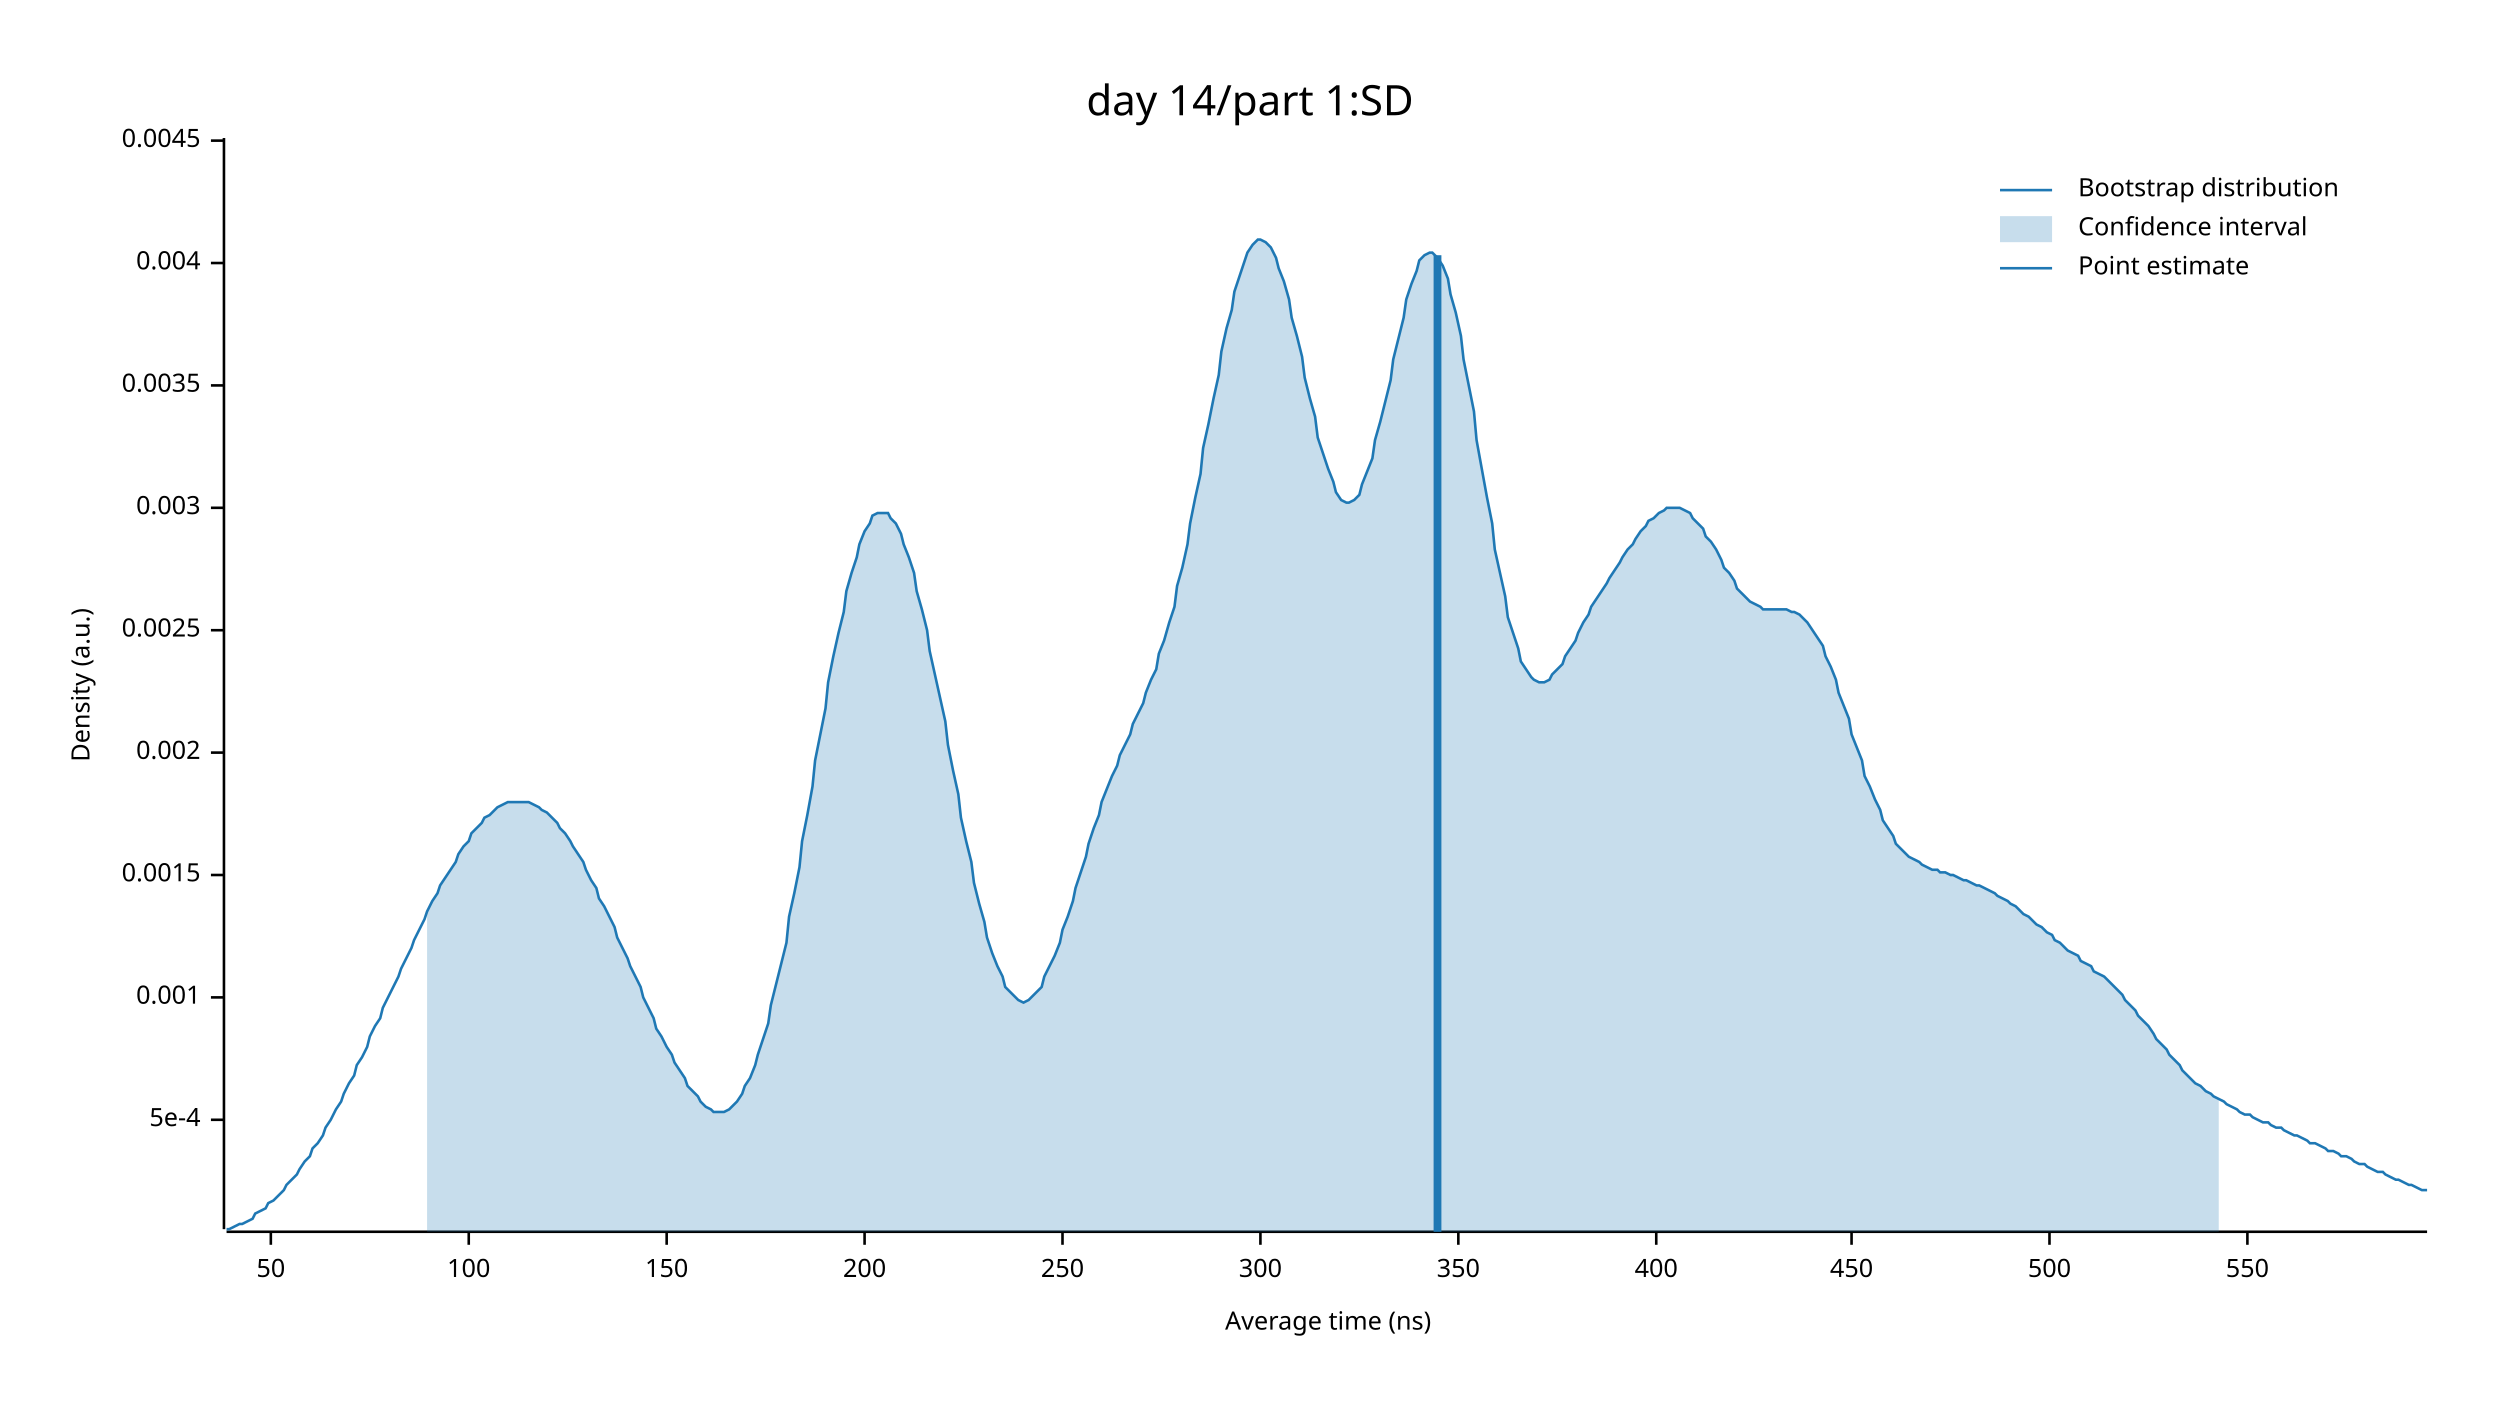
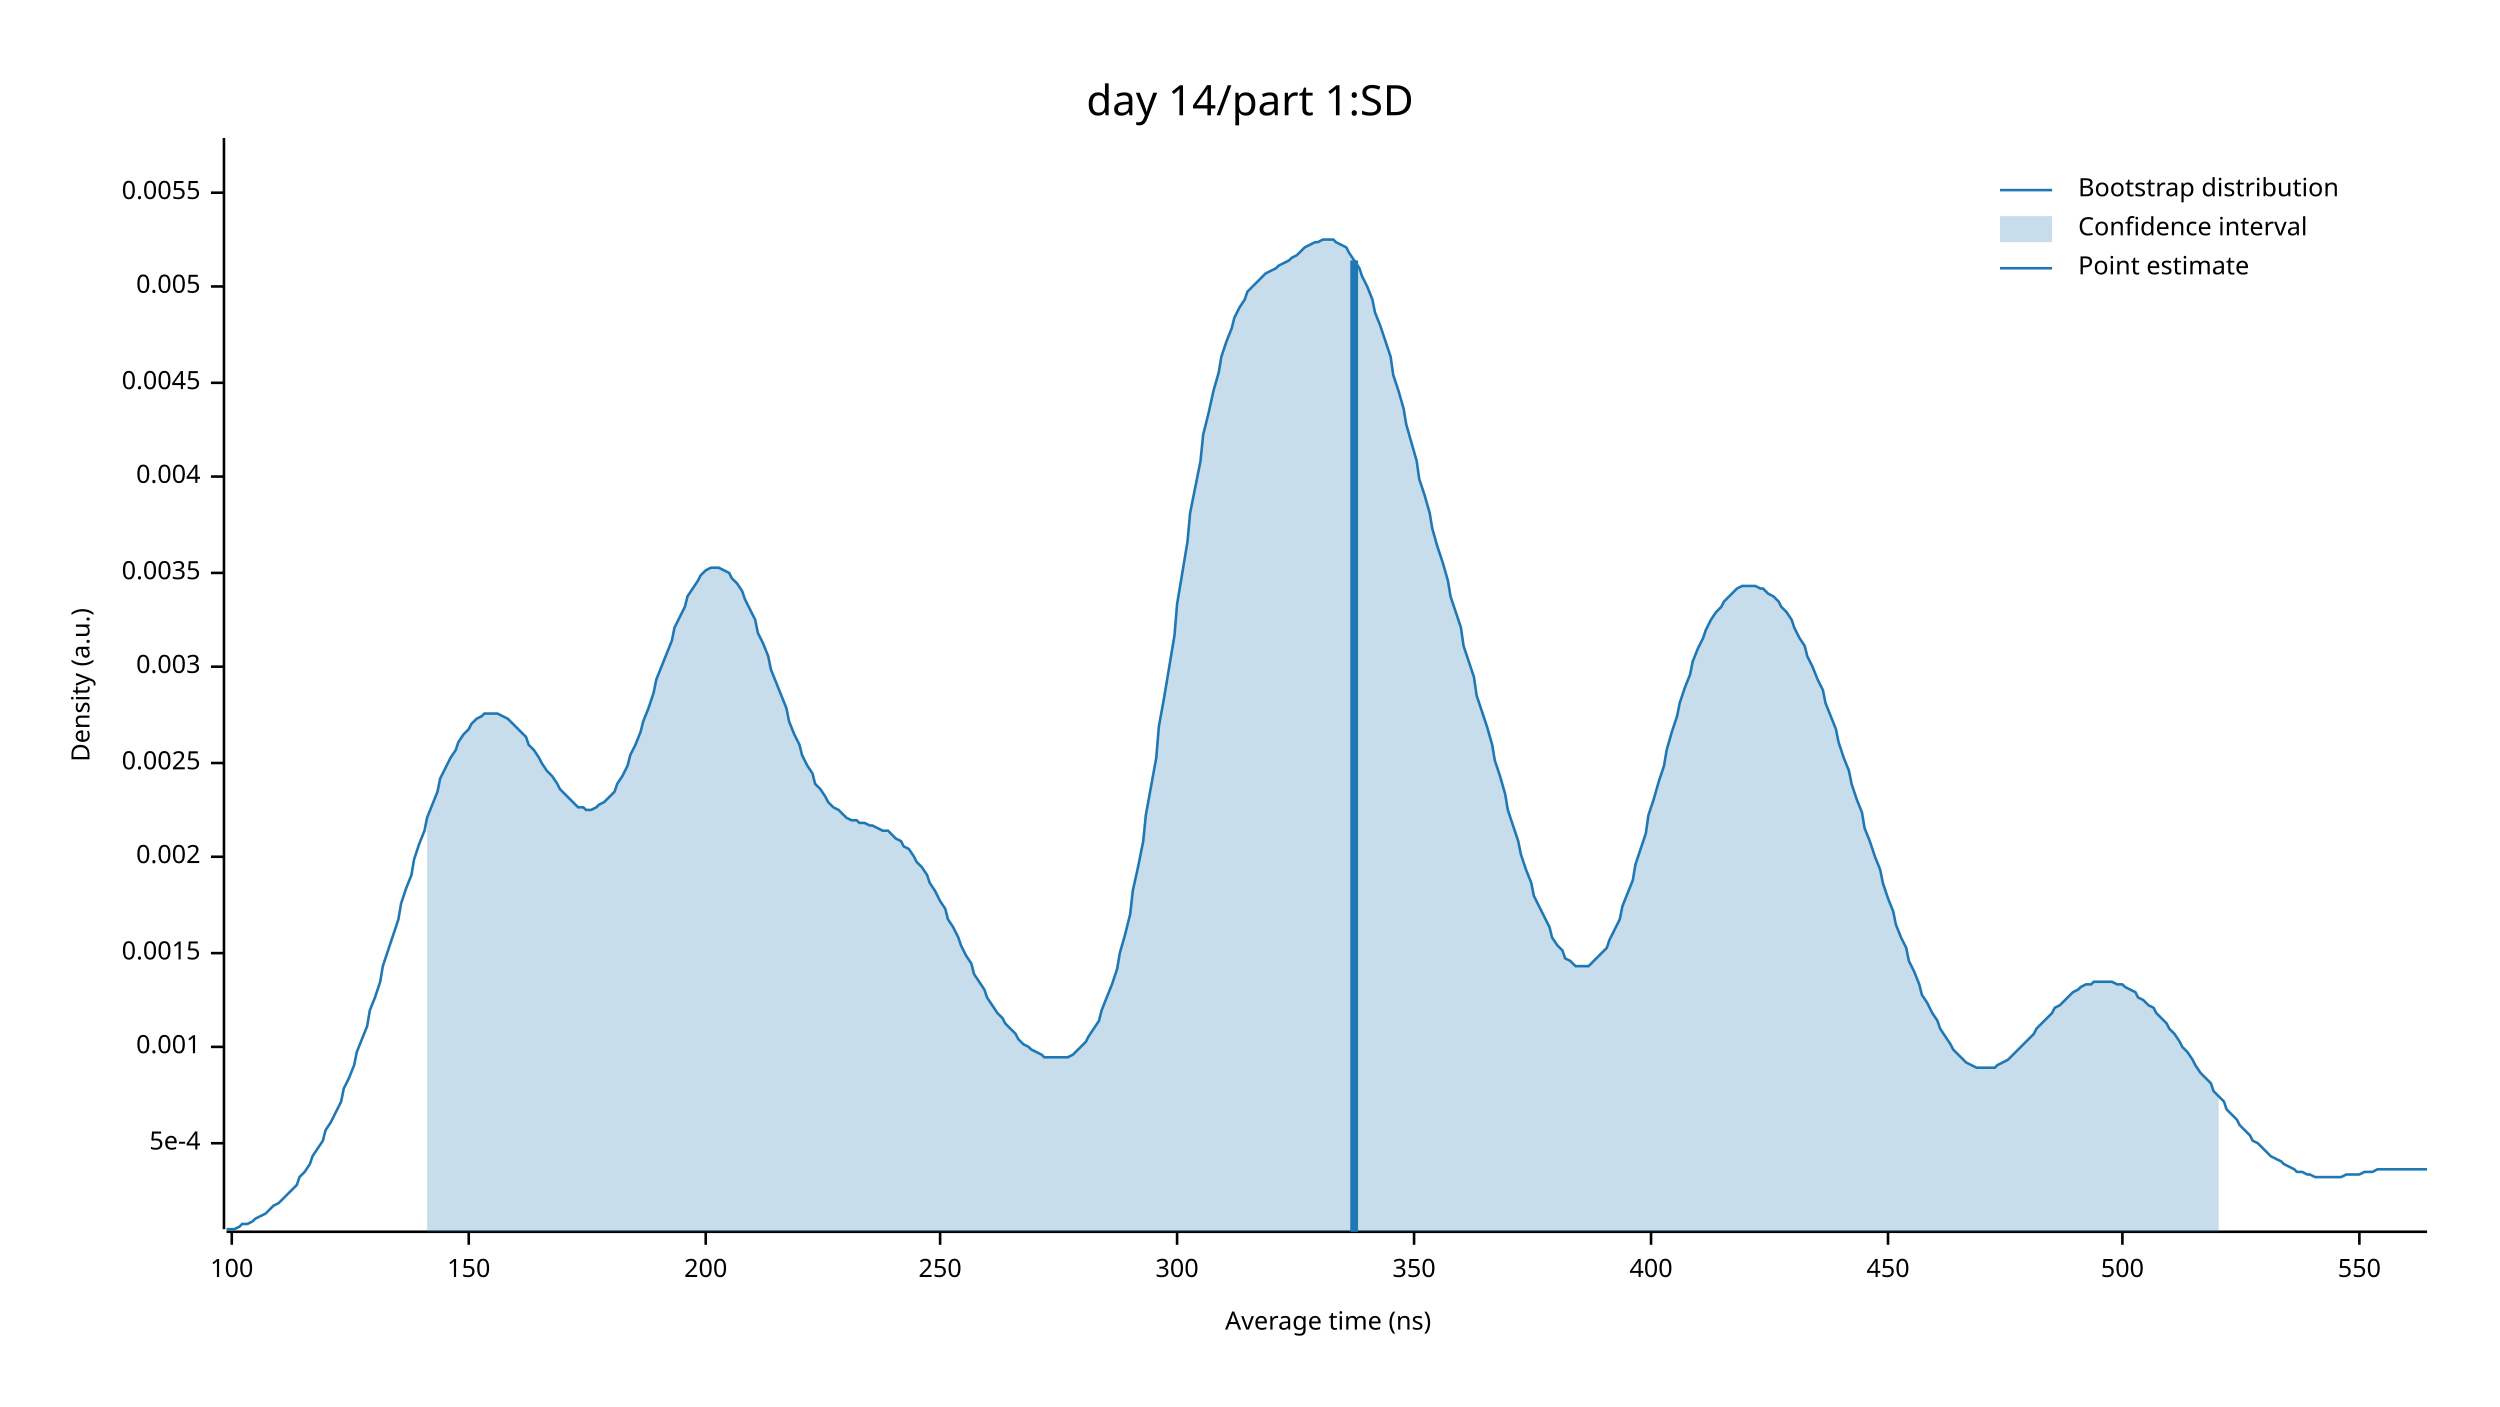
<svg xmlns="http://www.w3.org/2000/svg" width="960" height="540" viewBox="0 0 960 540">
  <text x="480" y="32" dy="0.76em" text-anchor="middle" font-family="sans-serif" font-size="16.129" opacity="1" fill="#000000">
day 14/part 1:SD
</text>
  <text x="27" y="263" dy="0.76em" text-anchor="middle" font-family="sans-serif" font-size="9.677" opacity="1" fill="#000000" transform="rotate(270, 27, 263)">
Density (a.u.)
</text>
  <text x="510" y="513" dy="-0.5ex" text-anchor="middle" font-family="sans-serif" font-size="9.677" opacity="1" fill="#000000">
Average time (ns)
</text>
  <polyline fill="none" opacity="1" stroke="#000000" stroke-width="1" points="86,53 86,472 " />
-   <text x="77" y="430" dy="0.5ex" text-anchor="end" font-family="sans-serif" font-size="9.677" opacity="1" fill="#000000">
+   <text x="77" y="439" dy="0.5ex" text-anchor="end" font-family="sans-serif" font-size="9.677" opacity="1" fill="#000000">
5e-4
</text>
-   <polyline fill="none" opacity="1" stroke="#000000" stroke-width="1" points="81,430 86,430 " />
-   <text x="77" y="383" dy="0.5ex" text-anchor="end" font-family="sans-serif" font-size="9.677" opacity="1" fill="#000000">
+   <polyline fill="none" opacity="1" stroke="#000000" stroke-width="1" points="81,439 86,439 " />
+   <text x="77" y="402" dy="0.5ex" text-anchor="end" font-family="sans-serif" font-size="9.677" opacity="1" fill="#000000">
0.001
</text>
-   <polyline fill="none" opacity="1" stroke="#000000" stroke-width="1" points="81,383 86,383 " />
-   <text x="77" y="336" dy="0.5ex" text-anchor="end" font-family="sans-serif" font-size="9.677" opacity="1" fill="#000000">
+   <polyline fill="none" opacity="1" stroke="#000000" stroke-width="1" points="81,402 86,402 " />
+   <text x="77" y="366" dy="0.5ex" text-anchor="end" font-family="sans-serif" font-size="9.677" opacity="1" fill="#000000">
0.0015
</text>
-   <polyline fill="none" opacity="1" stroke="#000000" stroke-width="1" points="81,336 86,336 " />
-   <text x="77" y="289" dy="0.5ex" text-anchor="end" font-family="sans-serif" font-size="9.677" opacity="1" fill="#000000">
+   <polyline fill="none" opacity="1" stroke="#000000" stroke-width="1" points="81,366 86,366 " />
+   <text x="77" y="329" dy="0.5ex" text-anchor="end" font-family="sans-serif" font-size="9.677" opacity="1" fill="#000000">
0.002
</text>
-   <polyline fill="none" opacity="1" stroke="#000000" stroke-width="1" points="81,289 86,289 " />
-   <text x="77" y="242" dy="0.5ex" text-anchor="end" font-family="sans-serif" font-size="9.677" opacity="1" fill="#000000">
+   <polyline fill="none" opacity="1" stroke="#000000" stroke-width="1" points="81,329 86,329 " />
+   <text x="77" y="293" dy="0.5ex" text-anchor="end" font-family="sans-serif" font-size="9.677" opacity="1" fill="#000000">
0.0025
</text>
-   <polyline fill="none" opacity="1" stroke="#000000" stroke-width="1" points="81,242 86,242 " />
-   <text x="77" y="195" dy="0.5ex" text-anchor="end" font-family="sans-serif" font-size="9.677" opacity="1" fill="#000000">
+   <polyline fill="none" opacity="1" stroke="#000000" stroke-width="1" points="81,293 86,293 " />
+   <text x="77" y="256" dy="0.5ex" text-anchor="end" font-family="sans-serif" font-size="9.677" opacity="1" fill="#000000">
0.003
</text>
-   <polyline fill="none" opacity="1" stroke="#000000" stroke-width="1" points="81,195 86,195 " />
-   <text x="77" y="148" dy="0.5ex" text-anchor="end" font-family="sans-serif" font-size="9.677" opacity="1" fill="#000000">
+   <polyline fill="none" opacity="1" stroke="#000000" stroke-width="1" points="81,256 86,256 " />
+   <text x="77" y="220" dy="0.5ex" text-anchor="end" font-family="sans-serif" font-size="9.677" opacity="1" fill="#000000">
0.0035
</text>
-   <polyline fill="none" opacity="1" stroke="#000000" stroke-width="1" points="81,148 86,148 " />
-   <text x="77" y="101" dy="0.5ex" text-anchor="end" font-family="sans-serif" font-size="9.677" opacity="1" fill="#000000">
+   <polyline fill="none" opacity="1" stroke="#000000" stroke-width="1" points="81,220 86,220 " />
+   <text x="77" y="183" dy="0.5ex" text-anchor="end" font-family="sans-serif" font-size="9.677" opacity="1" fill="#000000">
0.004
</text>
-   <polyline fill="none" opacity="1" stroke="#000000" stroke-width="1" points="81,101 86,101 " />
-   <text x="77" y="54" dy="0.5ex" text-anchor="end" font-family="sans-serif" font-size="9.677" opacity="1" fill="#000000">
+   <polyline fill="none" opacity="1" stroke="#000000" stroke-width="1" points="81,183 86,183 " />
+   <text x="77" y="147" dy="0.5ex" text-anchor="end" font-family="sans-serif" font-size="9.677" opacity="1" fill="#000000">
0.0045
</text>
-   <polyline fill="none" opacity="1" stroke="#000000" stroke-width="1" points="81,54 86,54 " />
+   <polyline fill="none" opacity="1" stroke="#000000" stroke-width="1" points="81,147 86,147 " />
+   <text x="77" y="110" dy="0.5ex" text-anchor="end" font-family="sans-serif" font-size="9.677" opacity="1" fill="#000000">
+ 0.005
+ </text>
+   <polyline fill="none" opacity="1" stroke="#000000" stroke-width="1" points="81,110 86,110 " />
+   <text x="77" y="74" dy="0.5ex" text-anchor="end" font-family="sans-serif" font-size="9.677" opacity="1" fill="#000000">
+ 0.0055
+ </text>
+   <polyline fill="none" opacity="1" stroke="#000000" stroke-width="1" points="81,74 86,74 " />
  <polyline fill="none" opacity="1" stroke="#000000" stroke-width="1" points="87,473 932,473 " />
-   <text x="104" y="483" dy="0.76em" text-anchor="middle" font-family="sans-serif" font-size="9.677" opacity="1" fill="#000000">
- 50
- </text>
-   <polyline fill="none" opacity="1" stroke="#000000" stroke-width="1" points="104,473 104,478 " />
-   <text x="180" y="483" dy="0.76em" text-anchor="middle" font-family="sans-serif" font-size="9.677" opacity="1" fill="#000000">
+   <text x="89" y="483" dy="0.76em" text-anchor="middle" font-family="sans-serif" font-size="9.677" opacity="1" fill="#000000">
100
</text>
-   <polyline fill="none" opacity="1" stroke="#000000" stroke-width="1" points="180,473 180,478 " />
-   <text x="256" y="483" dy="0.76em" text-anchor="middle" font-family="sans-serif" font-size="9.677" opacity="1" fill="#000000">
+   <polyline fill="none" opacity="1" stroke="#000000" stroke-width="1" points="89,473 89,478 " />
+   <text x="180" y="483" dy="0.76em" text-anchor="middle" font-family="sans-serif" font-size="9.677" opacity="1" fill="#000000">
150
</text>
-   <polyline fill="none" opacity="1" stroke="#000000" stroke-width="1" points="256,473 256,478 " />
-   <text x="332" y="483" dy="0.76em" text-anchor="middle" font-family="sans-serif" font-size="9.677" opacity="1" fill="#000000">
+   <polyline fill="none" opacity="1" stroke="#000000" stroke-width="1" points="180,473 180,478 " />
+   <text x="271" y="483" dy="0.76em" text-anchor="middle" font-family="sans-serif" font-size="9.677" opacity="1" fill="#000000">
200
</text>
-   <polyline fill="none" opacity="1" stroke="#000000" stroke-width="1" points="332,473 332,478 " />
-   <text x="408" y="483" dy="0.76em" text-anchor="middle" font-family="sans-serif" font-size="9.677" opacity="1" fill="#000000">
+   <polyline fill="none" opacity="1" stroke="#000000" stroke-width="1" points="271,473 271,478 " />
+   <text x="361" y="483" dy="0.76em" text-anchor="middle" font-family="sans-serif" font-size="9.677" opacity="1" fill="#000000">
250
</text>
-   <polyline fill="none" opacity="1" stroke="#000000" stroke-width="1" points="408,473 408,478 " />
-   <text x="484" y="483" dy="0.76em" text-anchor="middle" font-family="sans-serif" font-size="9.677" opacity="1" fill="#000000">
+   <polyline fill="none" opacity="1" stroke="#000000" stroke-width="1" points="361,473 361,478 " />
+   <text x="452" y="483" dy="0.76em" text-anchor="middle" font-family="sans-serif" font-size="9.677" opacity="1" fill="#000000">
300
</text>
-   <polyline fill="none" opacity="1" stroke="#000000" stroke-width="1" points="484,473 484,478 " />
-   <text x="560" y="483" dy="0.76em" text-anchor="middle" font-family="sans-serif" font-size="9.677" opacity="1" fill="#000000">
+   <polyline fill="none" opacity="1" stroke="#000000" stroke-width="1" points="452,473 452,478 " />
+   <text x="543" y="483" dy="0.76em" text-anchor="middle" font-family="sans-serif" font-size="9.677" opacity="1" fill="#000000">
350
</text>
-   <polyline fill="none" opacity="1" stroke="#000000" stroke-width="1" points="560,473 560,478 " />
-   <text x="636" y="483" dy="0.76em" text-anchor="middle" font-family="sans-serif" font-size="9.677" opacity="1" fill="#000000">
+   <polyline fill="none" opacity="1" stroke="#000000" stroke-width="1" points="543,473 543,478 " />
+   <text x="634" y="483" dy="0.76em" text-anchor="middle" font-family="sans-serif" font-size="9.677" opacity="1" fill="#000000">
400
</text>
-   <polyline fill="none" opacity="1" stroke="#000000" stroke-width="1" points="636,473 636,478 " />
-   <text x="711" y="483" dy="0.76em" text-anchor="middle" font-family="sans-serif" font-size="9.677" opacity="1" fill="#000000">
+   <polyline fill="none" opacity="1" stroke="#000000" stroke-width="1" points="634,473 634,478 " />
+   <text x="725" y="483" dy="0.76em" text-anchor="middle" font-family="sans-serif" font-size="9.677" opacity="1" fill="#000000">
450
</text>
-   <polyline fill="none" opacity="1" stroke="#000000" stroke-width="1" points="711,473 711,478 " />
-   <text x="787" y="483" dy="0.76em" text-anchor="middle" font-family="sans-serif" font-size="9.677" opacity="1" fill="#000000">
+   <polyline fill="none" opacity="1" stroke="#000000" stroke-width="1" points="725,473 725,478 " />
+   <text x="815" y="483" dy="0.76em" text-anchor="middle" font-family="sans-serif" font-size="9.677" opacity="1" fill="#000000">
500
</text>
-   <polyline fill="none" opacity="1" stroke="#000000" stroke-width="1" points="787,473 787,478 " />
-   <text x="863" y="483" dy="0.76em" text-anchor="middle" font-family="sans-serif" font-size="9.677" opacity="1" fill="#000000">
+   <polyline fill="none" opacity="1" stroke="#000000" stroke-width="1" points="815,473 815,478 " />
+   <text x="906" y="483" dy="0.76em" text-anchor="middle" font-family="sans-serif" font-size="9.677" opacity="1" fill="#000000">
550
</text>
-   <polyline fill="none" opacity="1" stroke="#000000" stroke-width="1" points="863,473 863,478 " />
-   <polyline fill="none" opacity="1" stroke="#1F78B4" stroke-width="1" points="87,472 88,472 90,471 92,470 93,470 95,469 97,468 98,466 100,465 102,464 103,462 105,461 107,459 109,457 110,455 112,453 114,451 115,449 117,446 119,444 120,441 122,439 124,436 125,433 127,430 129,426 131,423 132,420 134,416 136,413 137,409 139,406 141,402 142,398 144,394 146,391 147,387 149,383 151,379 153,375 154,372 156,368 158,364 159,361 161,357 163,353 164,350 166,346 168,343 169,340 171,337 173,334 175,331 176,328 178,325 180,323 181,320 183,318 185,316 186,314 188,313 190,311 191,310 193,309 195,308 197,308 198,308 200,308 202,308 203,308 205,309 207,310 208,311 210,312 212,314 214,316 215,318 217,320 219,323 220,325 222,328 224,331 225,334 227,338 229,341 230,345 232,348 234,352 236,356 237,360 239,364 241,368 242,371 244,375 246,379 247,383 249,387 251,391 252,395 254,398 256,402 258,405 259,408 261,411 263,414 264,417 266,419 268,421 269,423 271,425 273,426 274,427 276,427 278,427 280,426 281,425 283,423 285,420 286,417 288,414 290,409 291,405 293,399 295,393 296,386 298,378 300,370 302,362 303,352 305,343 307,333 308,323 310,313 312,302 313,292 315,282 317,272 318,262 320,252 322,243 324,235 325,227 327,220 329,214 330,209 332,204 334,201 335,198 337,197 339,197 341,197 342,199 344,201 346,205 347,209 349,214 351,220 352,227 354,234 356,242 357,250 359,259 361,268 363,277 364,286 366,296 368,305 369,314 371,323 373,331 374,339 376,347 378,354 379,360 381,366 383,371 385,375 386,379 388,381 390,383 391,384 393,385 395,384 396,383 398,381 400,379 401,375 403,371 405,367 407,362 408,357 410,352 412,346 413,341 415,335 417,329 418,324 420,318 422,313 423,308 425,303 427,298 429,294 430,290 432,286 434,282 435,278 437,274 439,270 440,266 442,261 444,257 445,251 447,246 449,239 451,233 452,225 454,218 456,209 457,201 459,191 461,182 462,172 464,163 466,153 468,144 469,135 471,126 473,119 474,112 476,106 478,100 479,97 481,94 483,92 484,92 486,93 488,95 490,99 491,103 493,108 495,115 496,122 498,129 500,137 501,145 503,153 505,160 506,168 508,174 510,180 512,185 513,189 515,192 517,193 518,193 520,192 522,190 523,186 525,181 527,176 528,169 530,162 532,154 534,146 535,138 537,130 539,122 540,115 542,109 544,104 545,100 547,98 549,97 550,97 552,99 554,102 556,107 557,113 559,120 561,129 562,138 564,148 566,158 567,169 569,180 571,191 573,201 574,211 576,220 578,229 579,237 581,243 583,249 584,254 586,257 588,260 589,261 591,262 593,262 595,261 596,259 598,257 600,255 601,252 603,249 605,246 606,243 608,239 610,236 611,233 613,230 615,227 617,224 618,222 620,219 622,216 623,214 625,211 627,209 628,207 630,204 632,202 633,200 635,199 637,197 639,196 640,195 642,195 644,195 645,195 647,196 649,197 650,199 652,201 654,203 655,206 657,208 659,211 661,215 662,218 664,220 666,223 667,226 669,228 671,230 672,231 674,232 676,233 677,234 679,234 681,234 683,234 684,234 686,234 688,235 689,235 691,236 693,238 694,239 696,242 698,245 700,248 701,252 703,256 705,261 706,266 708,271 710,276 711,282 713,287 715,292 716,298 718,302 720,307 722,311 723,315 725,318 727,321 728,324 730,326 732,328 733,329 735,330 737,331 738,332 740,333 742,334 744,334 745,335 747,335 749,336 750,336 752,337 754,338 755,338 757,339 759,340 760,340 762,341 764,342 766,343 767,344 769,345 771,346 772,347 774,348 776,350 777,351 779,352 781,354 782,355 784,356 786,358 788,359 789,361 791,362 793,364 794,365 796,366 798,367 799,369 801,370 803,371 804,373 806,374 808,375 810,377 811,378 813,380 815,382 816,384 818,386 820,388 821,390 823,392 825,394 827,397 828,399 830,401 832,403 833,405 835,407 837,409 838,411 840,413 842,415 843,416 845,417 847,419 849,420 850,421 852,422 854,423 855,424 857,425 859,426 860,427 862,428 864,428 865,429 867,430 869,431 871,431 872,432 874,433 876,433 877,434 879,435 881,436 882,436 884,437 886,438 887,439 889,439 891,440 893,441 894,442 896,442 898,443 899,444 901,444 903,445 904,446 906,447 908,447 909,448 911,449 913,450 915,450 916,451 918,452 920,453 921,453 923,454 925,455 926,455 928,456 930,457 932,457 " />
-   <polygon opacity="0.25" fill="#1F78B4" points="164,350 166,346 168,343 169,340 171,337 173,334 175,331 176,328 178,325 180,323 181,320 183,318 185,316 186,314 188,313 190,311 191,310 193,309 195,308 197,308 198,308 200,308 202,308 203,308 205,309 207,310 208,311 210,312 212,314 214,316 215,318 217,320 219,323 220,325 222,328 224,331 225,334 227,338 229,341 230,345 232,348 234,352 236,356 237,360 239,364 241,368 242,371 244,375 246,379 247,383 249,387 251,391 252,395 254,398 256,402 258,405 259,408 261,411 263,414 264,417 266,419 268,421 269,423 271,425 273,426 274,427 276,427 278,427 280,426 281,425 283,423 285,420 286,417 288,414 290,409 291,405 293,399 295,393 296,386 298,378 300,370 302,362 303,352 305,343 307,333 308,323 310,313 312,302 313,292 315,282 317,272 318,262 320,252 322,243 324,235 325,227 327,220 329,214 330,209 332,204 334,201 335,198 337,197 339,197 341,197 342,199 344,201 346,205 347,209 349,214 351,220 352,227 354,234 356,242 357,250 359,259 361,268 363,277 364,286 366,296 368,305 369,314 371,323 373,331 374,339 376,347 378,354 379,360 381,366 383,371 385,375 386,379 388,381 390,383 391,384 393,385 395,384 396,383 398,381 400,379 401,375 403,371 405,367 407,362 408,357 410,352 412,346 413,341 415,335 417,329 418,324 420,318 422,313 423,308 425,303 427,298 429,294 430,290 432,286 434,282 435,278 437,274 439,270 440,266 442,261 444,257 445,251 447,246 449,239 451,233 452,225 454,218 456,209 457,201 459,191 461,182 462,172 464,163 466,153 468,144 469,135 471,126 473,119 474,112 476,106 478,100 479,97 481,94 483,92 484,92 486,93 488,95 490,99 491,103 493,108 495,115 496,122 498,129 500,137 501,145 503,153 505,160 506,168 508,174 510,180 512,185 513,189 515,192 517,193 518,193 520,192 522,190 523,186 525,181 527,176 528,169 530,162 532,154 534,146 535,138 537,130 539,122 540,115 542,109 544,104 545,100 547,98 549,97 550,97 552,99 554,102 556,107 557,113 559,120 561,129 562,138 564,148 566,158 567,169 569,180 571,191 573,201 574,211 576,220 578,229 579,237 581,243 583,249 584,254 586,257 588,260 589,261 591,262 593,262 595,261 596,259 598,257 600,255 601,252 603,249 605,246 606,243 608,239 610,236 611,233 613,230 615,227 617,224 618,222 620,219 622,216 623,214 625,211 627,209 628,207 630,204 632,202 633,200 635,199 637,197 639,196 640,195 642,195 644,195 645,195 647,196 649,197 650,199 652,201 654,203 655,206 657,208 659,211 661,215 662,218 664,220 666,223 667,226 669,228 671,230 672,231 674,232 676,233 677,234 679,234 681,234 683,234 684,234 686,234 688,235 689,235 691,236 693,238 694,239 696,242 698,245 700,248 701,252 703,256 705,261 706,266 708,271 710,276 711,282 713,287 715,292 716,298 718,302 720,307 722,311 723,315 725,318 727,321 728,324 730,326 732,328 733,329 735,330 737,331 738,332 740,333 742,334 744,334 745,335 747,335 749,336 750,336 752,337 754,338 755,338 757,339 759,340 760,340 762,341 764,342 766,343 767,344 769,345 771,346 772,347 774,348 776,350 777,351 779,352 781,354 782,355 784,356 786,358 788,359 789,361 791,362 793,364 794,365 796,366 798,367 799,369 801,370 803,371 804,373 806,374 808,375 810,377 811,378 813,380 815,382 816,384 818,386 820,388 821,390 823,392 825,394 827,397 828,399 830,401 832,403 833,405 835,407 837,409 838,411 840,413 842,415 843,416 845,417 847,419 849,420 850,421 852,422 852,473 164,473 " />
-   <polyline fill="none" opacity="1" stroke="#1F78B4" stroke-width="3" points="552,473 552,98 " />
+   <polyline fill="none" opacity="1" stroke="#000000" stroke-width="1" points="906,473 906,478 " />
+   <polyline fill="none" opacity="1" stroke="#1F78B4" stroke-width="1" points="87,472 88,472 90,472 92,471 93,470 95,470 97,469 98,468 100,467 102,466 103,465 105,463 107,462 109,460 110,459 112,457 114,455 115,452 117,450 119,447 120,444 122,441 124,438 125,434 127,431 129,427 131,423 132,418 134,414 136,409 137,404 139,399 141,394 142,388 144,383 146,377 147,371 149,365 151,359 153,353 154,347 156,341 158,336 159,330 161,324 163,319 164,314 166,309 168,304 169,299 171,295 173,291 175,288 176,285 178,282 180,280 181,278 183,276 185,275 186,274 188,274 190,274 191,274 193,275 195,276 197,278 198,279 200,281 202,283 203,286 205,288 207,291 208,293 210,296 212,298 214,301 215,303 217,305 219,307 220,308 222,310 224,310 225,311 227,311 229,310 230,309 232,308 234,306 236,304 237,301 239,298 241,294 242,290 244,286 246,281 247,277 249,272 251,266 252,261 254,256 256,251 258,246 259,241 261,237 263,233 264,229 266,226 268,223 269,221 271,219 273,218 274,218 276,218 278,219 280,220 281,222 283,224 285,227 286,230 288,234 290,238 291,243 293,247 295,252 296,257 298,262 300,267 302,272 303,277 305,282 307,286 308,290 310,294 312,297 313,301 315,303 317,306 318,308 320,310 322,311 324,313 325,314 327,315 329,315 330,316 332,316 334,317 335,317 337,318 339,319 341,319 342,320 344,322 346,323 347,325 349,326 351,329 352,331 354,333 356,336 357,339 359,342 361,346 363,349 364,353 366,356 368,360 369,363 371,367 373,370 374,374 376,377 378,380 379,383 381,386 383,389 385,391 386,393 388,395 390,397 391,399 393,401 395,402 396,403 398,404 400,405 401,406 403,406 405,406 407,406 408,406 410,406 412,405 413,404 415,402 417,400 418,398 420,395 422,392 423,388 425,383 427,378 429,372 430,366 432,359 434,351 435,342 437,333 439,323 440,313 442,302 444,291 445,279 447,268 449,256 451,244 452,232 454,220 456,208 457,197 459,187 461,177 462,167 464,159 466,150 468,143 469,137 471,131 473,126 474,122 476,118 478,115 479,112 481,110 483,108 484,107 486,105 488,104 490,103 491,102 493,101 495,100 496,99 498,98 500,96 501,95 503,94 505,93 506,93 508,92 510,92 512,92 513,93 515,94 517,95 518,97 520,100 522,103 523,106 525,110 527,115 528,120 530,125 532,131 534,137 535,144 537,150 539,157 540,163 542,170 544,177 545,184 547,190 549,197 550,203 552,210 554,216 556,223 557,229 559,235 561,241 562,248 564,254 566,260 567,267 569,273 571,279 573,286 574,292 576,298 578,305 579,311 581,317 583,323 584,328 586,334 588,339 589,344 591,348 593,352 595,356 596,360 598,363 600,365 601,368 603,369 605,371 606,371 608,371 610,371 611,370 613,368 615,366 617,364 618,361 620,357 622,353 623,348 625,343 627,338 628,332 630,326 632,320 633,313 635,307 637,300 639,294 640,288 642,281 644,275 645,270 647,264 649,259 650,254 652,249 654,245 655,242 657,238 659,235 661,233 662,231 664,229 666,227 667,226 669,225 671,225 672,225 674,225 676,226 677,226 679,228 681,229 683,231 684,233 686,235 688,238 689,241 691,245 693,248 694,252 696,256 698,261 700,265 701,270 703,275 705,280 706,285 708,291 710,296 711,301 713,307 715,312 716,318 718,323 720,329 722,334 723,339 725,345 727,350 728,355 730,360 732,364 733,369 735,373 737,378 738,382 740,385 742,389 744,392 745,395 747,398 749,401 750,403 752,405 754,407 755,408 757,409 759,410 760,410 762,410 764,410 766,410 767,409 769,408 771,407 772,406 774,404 776,402 777,401 779,399 781,397 782,395 784,393 786,391 788,389 789,387 791,386 793,384 794,383 796,381 798,380 799,379 801,378 803,378 804,377 806,377 808,377 810,377 811,377 813,378 815,378 816,379 818,380 820,381 821,383 823,384 825,386 827,387 828,389 830,391 832,393 833,395 835,397 837,400 838,402 840,404 842,407 843,409 845,412 847,414 849,416 850,419 852,421 854,423 855,426 857,428 859,430 860,432 862,434 864,436 865,438 867,439 869,441 871,443 872,444 874,445 876,446 877,447 879,448 881,449 882,450 884,450 886,451 887,451 889,452 891,452 893,452 894,452 896,452 898,452 899,452 901,451 903,451 904,451 906,451 908,450 909,450 911,450 913,449 915,449 916,449 918,449 920,449 921,449 923,449 925,449 926,449 928,449 930,449 932,449 " />
+   <polygon opacity="0.25" fill="#1F78B4" points="164,314 166,309 168,304 169,299 171,295 173,291 175,288 176,285 178,282 180,280 181,278 183,276 185,275 186,274 188,274 190,274 191,274 193,275 195,276 197,278 198,279 200,281 202,283 203,286 205,288 207,291 208,293 210,296 212,298 214,301 215,303 217,305 219,307 220,308 222,310 224,310 225,311 227,311 229,310 230,309 232,308 234,306 236,304 237,301 239,298 241,294 242,290 244,286 246,281 247,277 249,272 251,266 252,261 254,256 256,251 258,246 259,241 261,237 263,233 264,229 266,226 268,223 269,221 271,219 273,218 274,218 276,218 278,219 280,220 281,222 283,224 285,227 286,230 288,234 290,238 291,243 293,247 295,252 296,257 298,262 300,267 302,272 303,277 305,282 307,286 308,290 310,294 312,297 313,301 315,303 317,306 318,308 320,310 322,311 324,313 325,314 327,315 329,315 330,316 332,316 334,317 335,317 337,318 339,319 341,319 342,320 344,322 346,323 347,325 349,326 351,329 352,331 354,333 356,336 357,339 359,342 361,346 363,349 364,353 366,356 368,360 369,363 371,367 373,370 374,374 376,377 378,380 379,383 381,386 383,389 385,391 386,393 388,395 390,397 391,399 393,401 395,402 396,403 398,404 400,405 401,406 403,406 405,406 407,406 408,406 410,406 412,405 413,404 415,402 417,400 418,398 420,395 422,392 423,388 425,383 427,378 429,372 430,366 432,359 434,351 435,342 437,333 439,323 440,313 442,302 444,291 445,279 447,268 449,256 451,244 452,232 454,220 456,208 457,197 459,187 461,177 462,167 464,159 466,150 468,143 469,137 471,131 473,126 474,122 476,118 478,115 479,112 481,110 483,108 484,107 486,105 488,104 490,103 491,102 493,101 495,100 496,99 498,98 500,96 501,95 503,94 505,93 506,93 508,92 510,92 512,92 513,93 515,94 517,95 518,97 520,100 522,103 523,106 525,110 527,115 528,120 530,125 532,131 534,137 535,144 537,150 539,157 540,163 542,170 544,177 545,184 547,190 549,197 550,203 552,210 554,216 556,223 557,229 559,235 561,241 562,248 564,254 566,260 567,267 569,273 571,279 573,286 574,292 576,298 578,305 579,311 581,317 583,323 584,328 586,334 588,339 589,344 591,348 593,352 595,356 596,360 598,363 600,365 601,368 603,369 605,371 606,371 608,371 610,371 611,370 613,368 615,366 617,364 618,361 620,357 622,353 623,348 625,343 627,338 628,332 630,326 632,320 633,313 635,307 637,300 639,294 640,288 642,281 644,275 645,270 647,264 649,259 650,254 652,249 654,245 655,242 657,238 659,235 661,233 662,231 664,229 666,227 667,226 669,225 671,225 672,225 674,225 676,226 677,226 679,228 681,229 683,231 684,233 686,235 688,238 689,241 691,245 693,248 694,252 696,256 698,261 700,265 701,270 703,275 705,280 706,285 708,291 710,296 711,301 713,307 715,312 716,318 718,323 720,329 722,334 723,339 725,345 727,350 728,355 730,360 732,364 733,369 735,373 737,378 738,382 740,385 742,389 744,392 745,395 747,398 749,401 750,403 752,405 754,407 755,408 757,409 759,410 760,410 762,410 764,410 766,410 767,409 769,408 771,407 772,406 774,404 776,402 777,401 779,399 781,397 782,395 784,393 786,391 788,389 789,387 791,386 793,384 794,383 796,381 798,380 799,379 801,378 803,378 804,377 806,377 808,377 810,377 811,377 813,378 815,378 816,379 818,380 820,381 821,383 823,384 825,386 827,387 828,389 830,391 832,393 833,395 835,397 837,400 838,402 840,404 842,407 843,409 845,412 847,414 849,416 850,419 852,421 852,473 164,473 " />
+   <polyline fill="none" opacity="1" stroke="#1F78B4" stroke-width="3" points="520,473 520,100 " />
  <text x="798" y="68" dy="0.76em" text-anchor="start" font-family="sans-serif" font-size="9.677" opacity="1" fill="#000000">
Bootstrap distribution
</text>
  <text x="798" y="83" dy="0.76em" text-anchor="start" font-family="sans-serif" font-size="9.677" opacity="1" fill="#000000">
Confidence interval
</text>
  <text x="798" y="98" dy="0.76em" text-anchor="start" font-family="sans-serif" font-size="9.677" opacity="1" fill="#000000">
Point estimate
</text>
  <polyline fill="none" opacity="1" stroke="#1F78B4" stroke-width="1" points="768,73 788,73 " />
  <rect x="768" y="83" width="20" height="10" opacity="0.25" fill="#1F78B4" stroke="none" />
  <polyline fill="none" opacity="1" stroke="#1F78B4" stroke-width="1" points="768,103 788,103 " />
</svg>
